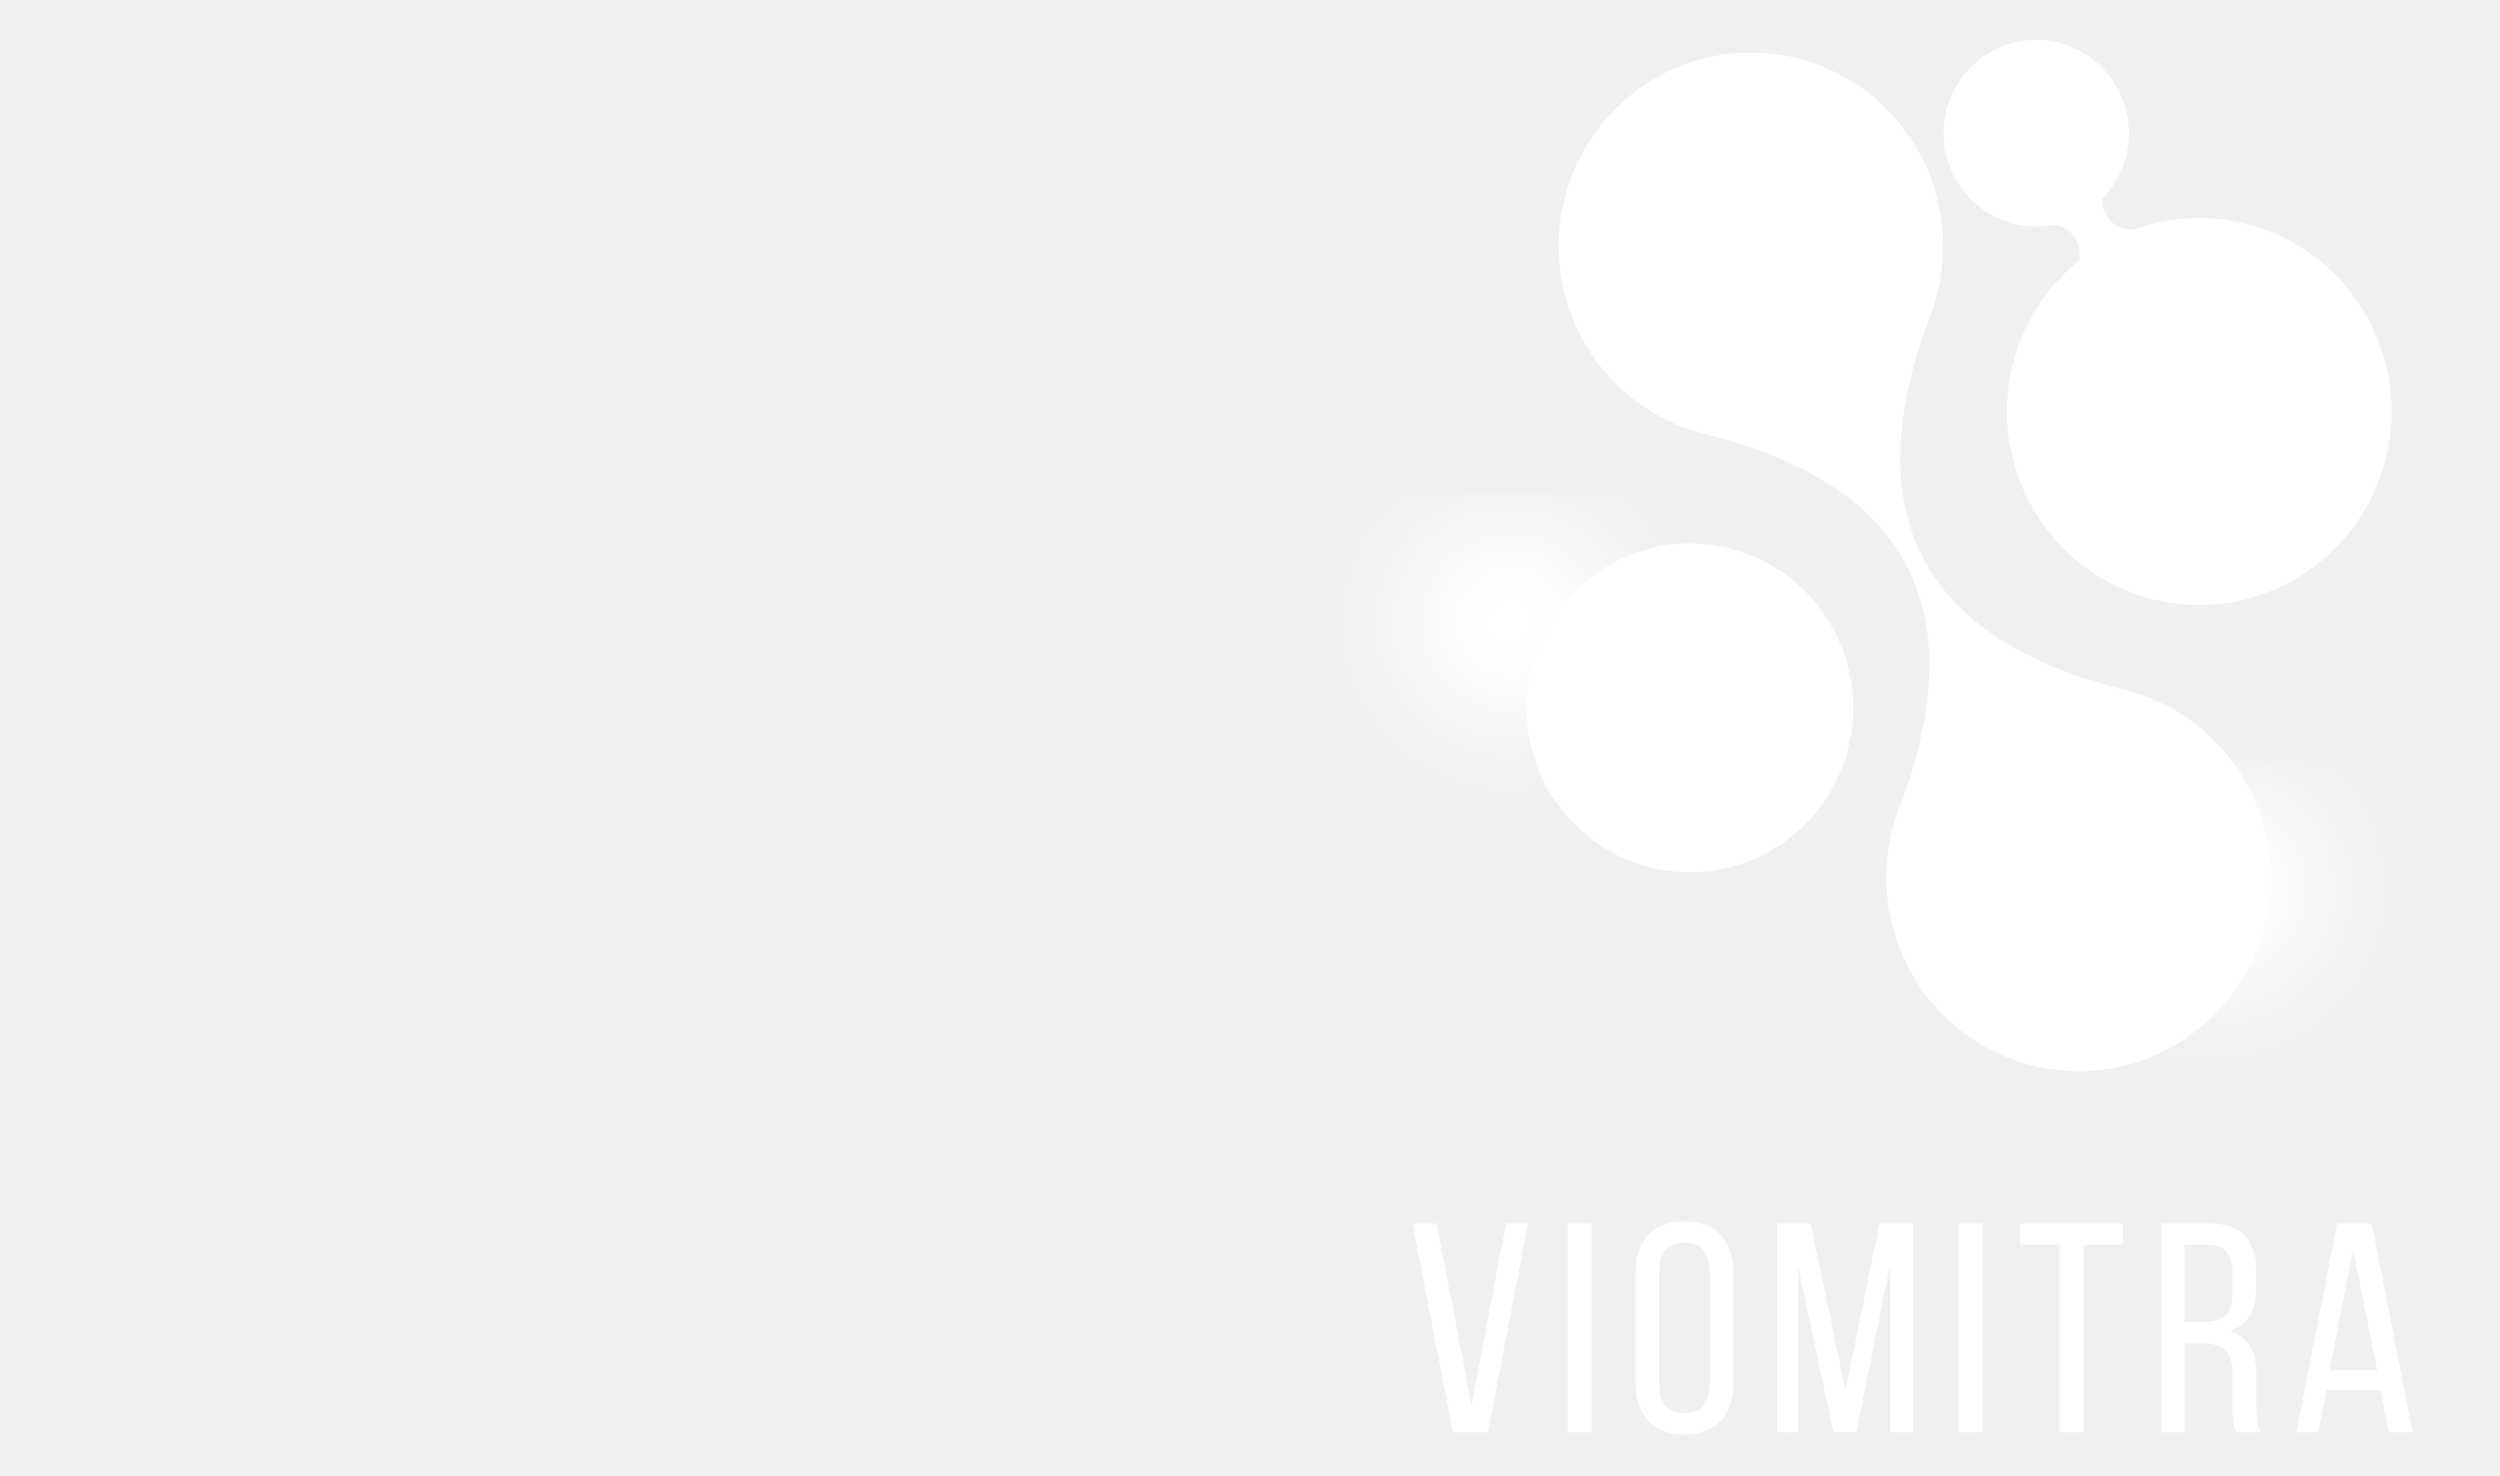
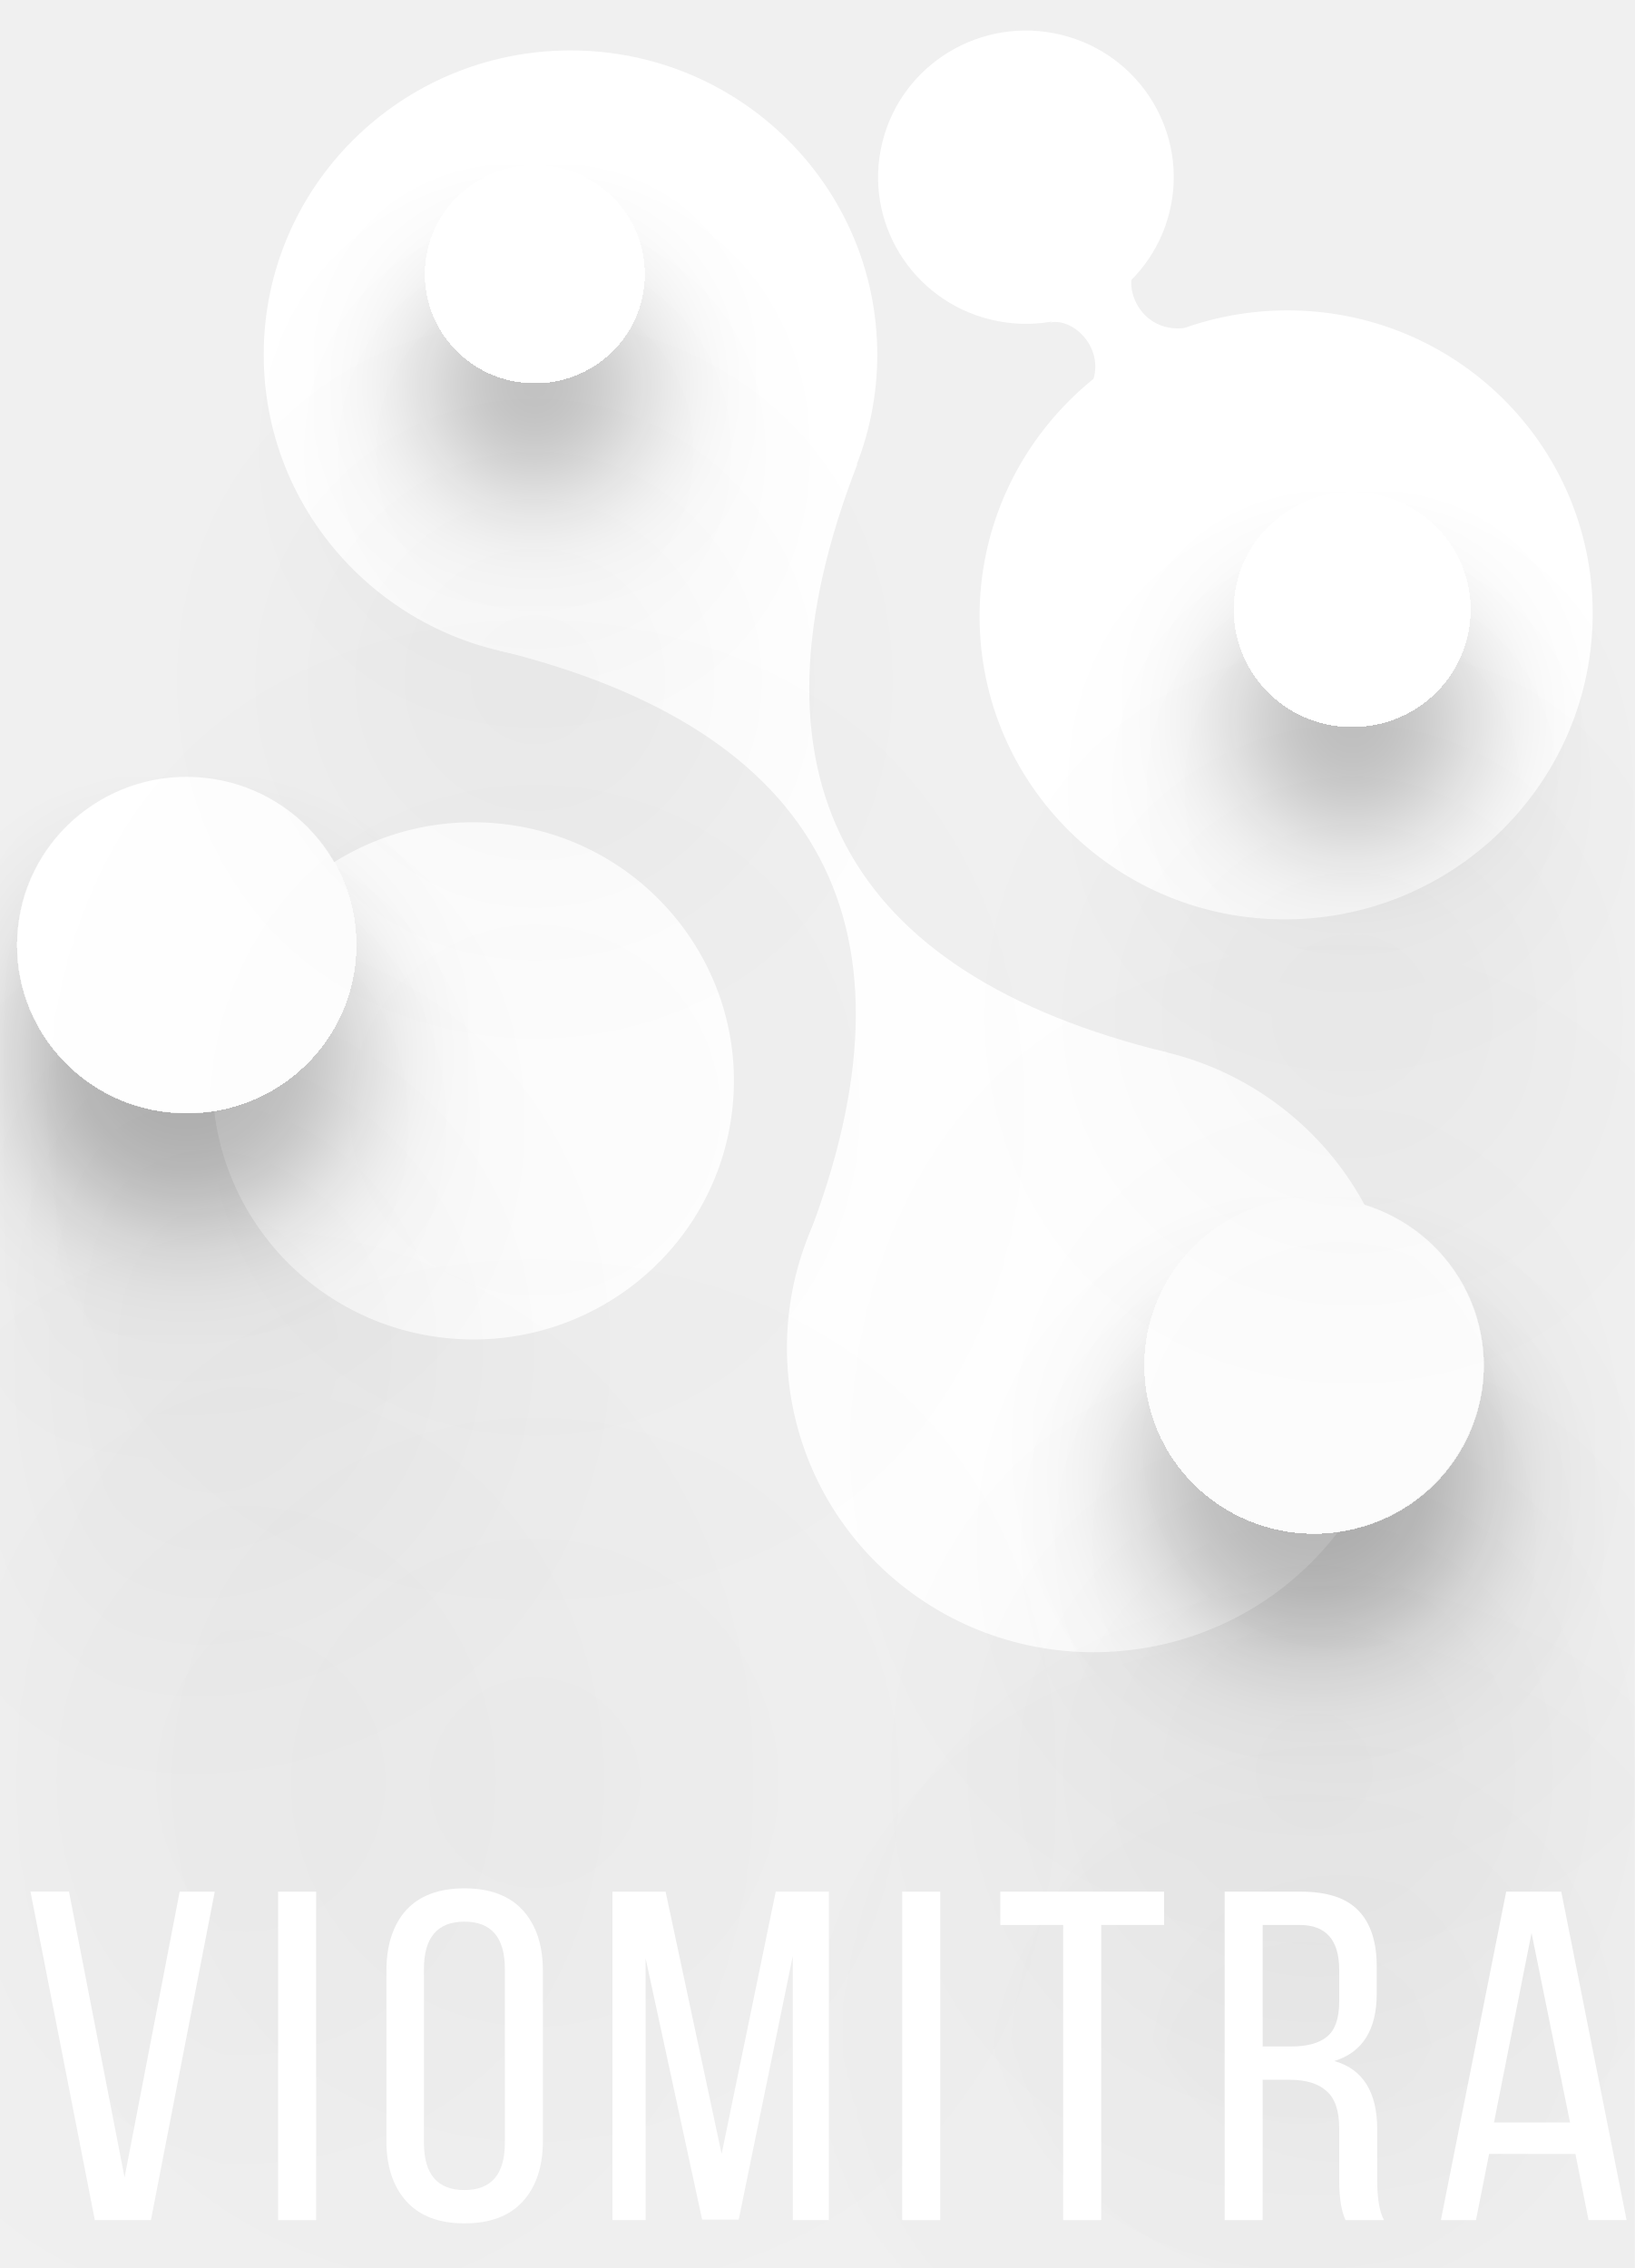
- <svg xmlns="http://www.w3.org/2000/svg" width="122" height="72">
+ <svg xmlns="http://www.w3.org/2000/svg" width="49" height="68" viewBox="0 0 49 68" fill="none">
+   <g clip-path="url(#clip0_2842_8249)">
+     <path d="M38.804 33.515C34.963 30.219 29.155 30.636 25.832 34.447C22.509 38.257 22.93 44.019 26.771 47.315C30.613 50.611 36.42 50.194 39.743 46.383C43.066 42.573 42.646 36.811 38.804 33.515Z" fill="white" />
+     <path d="M29.705 9.583C32.083 10.159 34.48 8.713 35.06 6.354C35.64 3.996 34.183 1.617 31.805 1.042C29.427 0.466 27.03 1.912 26.45 4.271C25.87 6.63 27.327 9.008 29.705 9.583Z" fill="white" />
+     <path d="M29.366 18.504C29.381 23.546 33.508 27.602 38.583 27.565C43.659 27.527 47.761 23.409 47.746 18.367C47.731 13.325 43.604 9.269 38.528 9.306C33.453 9.344 29.35 13.462 29.366 18.504Z" fill="white" />
+     <path d="M6.414 31.581C5.955 35.839 9.061 39.66 13.353 40.116C17.645 40.572 21.497 37.49 21.957 33.233C22.416 28.975 19.31 25.154 15.018 24.698C10.726 24.242 6.874 27.323 6.414 31.581Z" fill="white" />
+     <path d="M17.103 19.758C22.182 19.758 26.299 15.673 26.299 10.635C26.299 5.596 22.182 1.512 17.103 1.512C12.024 1.512 7.906 5.596 7.906 10.635C7.906 15.673 12.024 19.758 17.103 19.758Z" fill="white" />
+     <path fill-rule="evenodd" clip-rule="evenodd" d="M14.922 19.494C24.666 21.873 27.813 27.85 24.212 37.142L34.994 31.556C25.25 29.177 22.104 23.2 25.704 13.908L14.922 19.494Z" fill="white" />
+     <g filter="url(#filter0_dddddd_2842_8249)">
+       <g filter="url(#filter1_d_2842_8249)">
+         <path d="M0.544 27.795C0.245 30.562 2.264 33.046 5.054 33.343C7.844 33.639 10.348 31.636 10.646 28.868C10.945 26.101 8.926 23.617 6.136 23.321C3.346 23.024 0.842 25.027 0.544 27.795Z" fill="white" />
+       </g>
+     </g>
+     <g filter="url(#filter2_dddddd_2842_8249)">
+       <g filter="url(#filter3_d_2842_8249)">
+         <path d="M15.476 11.432C17.265 11.737 18.964 10.546 19.271 8.772C19.579 6.998 18.378 5.312 16.59 5.007C14.801 4.702 13.102 5.893 12.795 7.667C12.488 9.441 13.688 11.127 15.476 11.432Z" fill="white" />
+       </g>
+     </g>
+     <g filter="url(#filter4_dddddd_2842_8249)">
+       <g filter="url(#filter5_d_2842_8249)">
+         <path d="M44.258 39.472C43.444 36.809 40.608 35.304 37.923 36.111C35.237 36.918 33.72 39.732 34.534 42.396C35.348 45.059 38.185 46.564 40.87 45.757C43.555 44.95 45.072 42.136 44.258 39.472Z" fill="white" />
+       </g>
+     </g>
+     <g filter="url(#filter6_dddddd_2842_8249)">
+       <g filter="url(#filter7_d_2842_8249)">
+         <path d="M41.118 14.813C39.19 14.494 37.367 15.786 37.045 17.698C36.724 19.611 38.026 21.42 39.954 21.739C41.882 22.058 43.706 20.766 44.027 18.853C44.349 16.941 43.047 15.132 41.118 14.813Z" fill="white" />
+       </g>
+     </g>
+     <path fill-rule="evenodd" clip-rule="evenodd" d="M31.477 9.671C32.301 9.484 33.533 10.83 32.339 12.107L35.982 9.724C34.328 10.31 33.566 8.656 34.065 7.979L31.477 9.671Z" fill="white" />
+     <path d="M0.914 56.716H2.068L3.734 65.284L5.386 56.716H6.438L4.524 66.564H2.843L0.914 56.716Z" fill="white" />
+     <path d="M8.337 56.716H9.477V66.564H8.337V56.716Z" fill="white" />
+     <path d="M11.584 64.186V59.093C11.584 58.324 11.779 57.719 12.169 57.278C12.568 56.838 13.153 56.617 13.922 56.617C14.692 56.617 15.276 56.838 15.676 57.278C16.075 57.719 16.275 58.324 16.275 59.093V64.186C16.275 64.955 16.075 65.56 15.676 66.001C15.276 66.442 14.692 66.662 13.922 66.662C13.162 66.662 12.583 66.442 12.183 66.001C11.784 65.56 11.584 64.955 11.584 64.186ZM12.709 59.037V64.243C12.709 65.19 13.114 65.663 13.922 65.663C14.731 65.663 15.135 65.19 15.135 64.243V59.037C15.135 58.09 14.731 57.616 13.922 57.616C13.114 57.616 12.709 58.09 12.709 59.037Z" fill="white" />
+     <path d="M23.767 58.643L22.145 66.55H21.049L19.354 58.713V66.564H18.36V56.716H19.953L21.633 64.58L23.255 56.716H24.848V66.564H23.767V58.643Z" fill="white" />
+     <path d="M27.047 56.716H28.186V66.564H27.047V56.716Z" fill="white" />
+     <path d="M33.012 66.564H31.872V57.715H29.987V56.716H34.897V57.715H33.012V66.564Z" fill="white" />
+     <path d="M36.713 56.716H38.992C39.782 56.716 40.356 56.903 40.717 57.278C41.087 57.654 41.272 58.216 41.272 58.967V59.769C41.272 60.857 40.848 61.532 40.001 61.794C40.858 62.038 41.287 62.723 41.287 63.849V65.382C41.287 65.926 41.355 66.32 41.491 66.564H40.337C40.21 66.292 40.147 65.893 40.147 65.368V63.82C40.147 63.286 40.02 62.911 39.767 62.695C39.523 62.47 39.153 62.357 38.656 62.357H37.853V66.564H36.713V56.716ZM37.853 61.358H38.7C39.187 61.358 39.548 61.26 39.782 61.063C40.025 60.866 40.147 60.514 40.147 60.008V59.065C40.147 58.165 39.752 57.715 38.963 57.715H37.853V61.358Z" fill="white" />
+     <path d="M47.228 64.58H44.641L44.247 66.564H43.195L45.153 56.716H46.804L48.762 66.564H47.622L47.228 64.58ZM45.913 57.954L44.787 63.638H47.067L45.913 57.954Z" fill="white" />
+   </g>
  <defs>
-     <filter color-interpolation-filters="sRGB" filterUnits="userSpaceOnUse" height="18.434" width="18.364" y="24.108" x="63.522" id="filter0_d_6395_31460">
-       <feGaussianBlur stdDeviation="2" />
-     </filter>
-     <filter color-interpolation-filters="sRGB" filterUnits="userSpaceOnUse" height="188.044" width="166.704" y="3.838" x="0.016" id="filter1_dddddd_6395_31460">
-       <feGaussianBlur stdDeviation="1.574" />
-       <feGaussianBlur stdDeviation="3.259" />
-       <feGaussianBlur stdDeviation="6.5" />
-       <feGaussianBlur stdDeviation="12.741" />
-       <feGaussianBlur stdDeviation="23.426" />
-       <feGaussianBlur stdDeviation="40" />
-     </filter>
-     <filter color-interpolation-filters="sRGB" filterUnits="userSpaceOnUse" height="14.748" width="14.704" y="5.134" x="76.016" id="filter2_d_6395_31460">
-       <feGaussianBlur stdDeviation="2" />
-     </filter>
-     <filter color-interpolation-filters="sRGB" filterUnits="userSpaceOnUse" height="18.435" width="18.367" y="37.15" x="98.009" id="filter3_d_6395_31460">
-       <feGaussianBlur stdDeviation="2" />
-     </filter>
-     <filter color-interpolation-filters="sRGB" filterUnits="userSpaceOnUse" height="15.269" width="15.222" y="15.282" x="100.726" id="filter4_d_6395_31460">
-       <feGaussianBlur stdDeviation="2" />
-     </filter>
+     <filter id="filter0_dddddd_2842_8249" x="-86.575" y="21.88" width="184.341" height="207.445" filterUnits="userSpaceOnUse" color-interpolation-filters="sRGB">
+       <feFlood flood-opacity="0" result="BackgroundImageFix" />
+       <feColorMatrix in="SourceAlpha" type="matrix" values="0 0 0 0 0 0 0 0 0 0 0 0 0 0 0 0 0 0 127 0" result="hardAlpha" />
+       <feOffset dy="2.016" />
+       <feGaussianBlur stdDeviation="1.714" />
+       <feColorMatrix type="matrix" values="0 0 0 0 0 0 0 0 0 0 0 0 0 0 0 0 0 0 0.017 0" />
+       <feBlend mode="normal" in2="BackgroundImageFix" result="effect1_dropShadow_2842_8249" />
+       <feColorMatrix in="SourceAlpha" type="matrix" values="0 0 0 0 0 0 0 0 0 0 0 0 0 0 0 0 0 0 127 0" result="hardAlpha" />
+       <feOffset dy="8.87" />
+       <feGaussianBlur stdDeviation="3.548" />
+       <feColorMatrix type="matrix" values="0 0 0 0 0 0 0 0 0 0 0 0 0 0 0 0 0 0 0.027 0" />
+       <feBlend mode="normal" in2="effect1_dropShadow_2842_8249" result="effect2_dropShadow_2842_8249" />
+       <feColorMatrix in="SourceAlpha" type="matrix" values="0 0 0 0 0 0 0 0 0 0 0 0 0 0 0 0 0 0 127 0" result="hardAlpha" />
+       <feOffset dy="21.773" />
+       <feGaussianBlur stdDeviation="7.076" />
+       <feColorMatrix type="matrix" values="0 0 0 0 0 0 0 0 0 0 0 0 0 0 0 0 0 0 0.035 0" />
+       <feBlend mode="normal" in2="effect2_dropShadow_2842_8249" result="effect3_dropShadow_2842_8249" />
+       <feColorMatrix in="SourceAlpha" type="matrix" values="0 0 0 0 0 0 0 0 0 0 0 0 0 0 0 0 0 0 127 0" result="hardAlpha" />
+       <feOffset dy="41.932" />
+       <feGaussianBlur stdDeviation="13.87" />
+       <feColorMatrix type="matrix" values="0 0 0 0 0 0 0 0 0 0 0 0 0 0 0 0 0 0 0.043 0" />
+       <feBlend mode="normal" in2="effect3_dropShadow_2842_8249" result="effect4_dropShadow_2842_8249" />
+       <feColorMatrix in="SourceAlpha" type="matrix" values="0 0 0 0 0 0 0 0 0 0 0 0 0 0 0 0 0 0 127 0" result="hardAlpha" />
+       <feOffset dy="70.559" />
+       <feGaussianBlur stdDeviation="25.502" />
+       <feColorMatrix type="matrix" values="0 0 0 0 0 0 0 0 0 0 0 0 0 0 0 0 0 0 0.053 0" />
+       <feBlend mode="normal" in2="effect4_dropShadow_2842_8249" result="effect5_dropShadow_2842_8249" />
+       <feColorMatrix in="SourceAlpha" type="matrix" values="0 0 0 0 0 0 0 0 0 0 0 0 0 0 0 0 0 0 127 0" result="hardAlpha" />
+       <feOffset dy="108.863" />
+       <feGaussianBlur stdDeviation="43.545" />
+       <feColorMatrix type="matrix" values="0 0 0 0 0 0 0 0 0 0 0 0 0 0 0 0 0 0 0.07 0" />
+       <feBlend mode="normal" in2="effect5_dropShadow_2842_8249" result="effect6_dropShadow_2842_8249" />
+       <feBlend mode="normal" in="SourceGraphic" in2="effect6_dropShadow_2842_8249" result="shape" />
+     </filter>
+     <filter id="filter1_d_2842_8249" x="-2.817" y="23.291" width="16.826" height="16.746" filterUnits="userSpaceOnUse" color-interpolation-filters="sRGB">
+       <feFlood flood-opacity="0" result="BackgroundImageFix" />
+       <feColorMatrix in="SourceAlpha" type="matrix" values="0 0 0 0 0 0 0 0 0 0 0 0 0 0 0 0 0 0 127 0" result="hardAlpha" />
+       <feOffset dy="3.333" />
+       <feGaussianBlur stdDeviation="1.667" />
+       <feComposite in2="hardAlpha" operator="out" />
+       <feColorMatrix type="matrix" values="0 0 0 0 0 0 0 0 0 0 0 0 0 0 0 0 0 0 0.25 0" />
+       <feBlend mode="normal" in2="BackgroundImageFix" result="effect1_dropShadow_2842_8249" />
+       <feBlend mode="normal" in="SourceGraphic" in2="effect1_dropShadow_2842_8249" result="shape" />
+     </filter>
+     <filter id="filter2_dddddd_2842_8249" x="-74.344" y="3.548" width="180.755" height="203.884" filterUnits="userSpaceOnUse" color-interpolation-filters="sRGB">
+       <feFlood flood-opacity="0" result="BackgroundImageFix" />
+       <feColorMatrix in="SourceAlpha" type="matrix" values="0 0 0 0 0 0 0 0 0 0 0 0 0 0 0 0 0 0 127 0" result="hardAlpha" />
+       <feOffset dy="2.016" />
+       <feGaussianBlur stdDeviation="1.714" />
+       <feColorMatrix type="matrix" values="0 0 0 0 0 0 0 0 0 0 0 0 0 0 0 0 0 0 0.017 0" />
+       <feBlend mode="normal" in2="BackgroundImageFix" result="effect1_dropShadow_2842_8249" />
+       <feColorMatrix in="SourceAlpha" type="matrix" values="0 0 0 0 0 0 0 0 0 0 0 0 0 0 0 0 0 0 127 0" result="hardAlpha" />
+       <feOffset dy="8.87" />
+       <feGaussianBlur stdDeviation="3.548" />
+       <feColorMatrix type="matrix" values="0 0 0 0 0 0 0 0 0 0 0 0 0 0 0 0 0 0 0.027 0" />
+       <feBlend mode="normal" in2="effect1_dropShadow_2842_8249" result="effect2_dropShadow_2842_8249" />
+       <feColorMatrix in="SourceAlpha" type="matrix" values="0 0 0 0 0 0 0 0 0 0 0 0 0 0 0 0 0 0 127 0" result="hardAlpha" />
+       <feOffset dy="21.773" />
+       <feGaussianBlur stdDeviation="7.076" />
+       <feColorMatrix type="matrix" values="0 0 0 0 0 0 0 0 0 0 0 0 0 0 0 0 0 0 0.035 0" />
+       <feBlend mode="normal" in2="effect2_dropShadow_2842_8249" result="effect3_dropShadow_2842_8249" />
+       <feColorMatrix in="SourceAlpha" type="matrix" values="0 0 0 0 0 0 0 0 0 0 0 0 0 0 0 0 0 0 127 0" result="hardAlpha" />
+       <feOffset dy="41.932" />
+       <feGaussianBlur stdDeviation="13.87" />
+       <feColorMatrix type="matrix" values="0 0 0 0 0 0 0 0 0 0 0 0 0 0 0 0 0 0 0.043 0" />
+       <feBlend mode="normal" in2="effect3_dropShadow_2842_8249" result="effect4_dropShadow_2842_8249" />
+       <feColorMatrix in="SourceAlpha" type="matrix" values="0 0 0 0 0 0 0 0 0 0 0 0 0 0 0 0 0 0 127 0" result="hardAlpha" />
+       <feOffset dy="70.559" />
+       <feGaussianBlur stdDeviation="25.502" />
+       <feColorMatrix type="matrix" values="0 0 0 0 0 0 0 0 0 0 0 0 0 0 0 0 0 0 0.053 0" />
+       <feBlend mode="normal" in2="effect4_dropShadow_2842_8249" result="effect5_dropShadow_2842_8249" />
+       <feColorMatrix in="SourceAlpha" type="matrix" values="0 0 0 0 0 0 0 0 0 0 0 0 0 0 0 0 0 0 127 0" result="hardAlpha" />
+       <feOffset dy="108.863" />
+       <feGaussianBlur stdDeviation="43.545" />
+       <feColorMatrix type="matrix" values="0 0 0 0 0 0 0 0 0 0 0 0 0 0 0 0 0 0 0.07 0" />
+       <feBlend mode="normal" in2="effect5_dropShadow_2842_8249" result="effect6_dropShadow_2842_8249" />
+       <feBlend mode="normal" in="SourceGraphic" in2="effect6_dropShadow_2842_8249" result="shape" />
+     </filter>
+     <filter id="filter3_d_2842_8249" x="9.413" y="4.959" width="13.24" height="13.186" filterUnits="userSpaceOnUse" color-interpolation-filters="sRGB">
+       <feFlood flood-opacity="0" result="BackgroundImageFix" />
+       <feColorMatrix in="SourceAlpha" type="matrix" values="0 0 0 0 0 0 0 0 0 0 0 0 0 0 0 0 0 0 127 0" result="hardAlpha" />
+       <feOffset dy="3.333" />
+       <feGaussianBlur stdDeviation="1.667" />
+       <feComposite in2="hardAlpha" operator="out" />
+       <feColorMatrix type="matrix" values="0 0 0 0 0 0 0 0 0 0 0 0 0 0 0 0 0 0 0.25 0" />
+       <feBlend mode="normal" in2="BackgroundImageFix" result="effect1_dropShadow_2842_8249" />
+       <feBlend mode="normal" in="SourceGraphic" in2="effect1_dropShadow_2842_8249" result="shape" />
+     </filter>
+     <filter id="filter4_dddddd_2842_8249" x="-52.774" y="34.481" width="184.341" height="207.447" filterUnits="userSpaceOnUse" color-interpolation-filters="sRGB">
+       <feFlood flood-opacity="0" result="BackgroundImageFix" />
+       <feColorMatrix in="SourceAlpha" type="matrix" values="0 0 0 0 0 0 0 0 0 0 0 0 0 0 0 0 0 0 127 0" result="hardAlpha" />
+       <feOffset dy="2.016" />
+       <feGaussianBlur stdDeviation="1.714" />
+       <feColorMatrix type="matrix" values="0 0 0 0 0 0 0 0 0 0 0 0 0 0 0 0 0 0 0.017 0" />
+       <feBlend mode="normal" in2="BackgroundImageFix" result="effect1_dropShadow_2842_8249" />
+       <feColorMatrix in="SourceAlpha" type="matrix" values="0 0 0 0 0 0 0 0 0 0 0 0 0 0 0 0 0 0 127 0" result="hardAlpha" />
+       <feOffset dy="8.87" />
+       <feGaussianBlur stdDeviation="3.548" />
+       <feColorMatrix type="matrix" values="0 0 0 0 0 0 0 0 0 0 0 0 0 0 0 0 0 0 0.027 0" />
+       <feBlend mode="normal" in2="effect1_dropShadow_2842_8249" result="effect2_dropShadow_2842_8249" />
+       <feColorMatrix in="SourceAlpha" type="matrix" values="0 0 0 0 0 0 0 0 0 0 0 0 0 0 0 0 0 0 127 0" result="hardAlpha" />
+       <feOffset dy="21.773" />
+       <feGaussianBlur stdDeviation="7.076" />
+       <feColorMatrix type="matrix" values="0 0 0 0 0 0 0 0 0 0 0 0 0 0 0 0 0 0 0.035 0" />
+       <feBlend mode="normal" in2="effect2_dropShadow_2842_8249" result="effect3_dropShadow_2842_8249" />
+       <feColorMatrix in="SourceAlpha" type="matrix" values="0 0 0 0 0 0 0 0 0 0 0 0 0 0 0 0 0 0 127 0" result="hardAlpha" />
+       <feOffset dy="41.932" />
+       <feGaussianBlur stdDeviation="13.87" />
+       <feColorMatrix type="matrix" values="0 0 0 0 0 0 0 0 0 0 0 0 0 0 0 0 0 0 0.043 0" />
+       <feBlend mode="normal" in2="effect3_dropShadow_2842_8249" result="effect4_dropShadow_2842_8249" />
+       <feColorMatrix in="SourceAlpha" type="matrix" values="0 0 0 0 0 0 0 0 0 0 0 0 0 0 0 0 0 0 127 0" result="hardAlpha" />
+       <feOffset dy="70.559" />
+       <feGaussianBlur stdDeviation="25.502" />
+       <feColorMatrix type="matrix" values="0 0 0 0 0 0 0 0 0 0 0 0 0 0 0 0 0 0 0.053 0" />
+       <feBlend mode="normal" in2="effect4_dropShadow_2842_8249" result="effect5_dropShadow_2842_8249" />
+       <feColorMatrix in="SourceAlpha" type="matrix" values="0 0 0 0 0 0 0 0 0 0 0 0 0 0 0 0 0 0 127 0" result="hardAlpha" />
+       <feOffset dy="108.863" />
+       <feGaussianBlur stdDeviation="43.545" />
+       <feColorMatrix type="matrix" values="0 0 0 0 0 0 0 0 0 0 0 0 0 0 0 0 0 0 0.07 0" />
+       <feBlend mode="normal" in2="effect5_dropShadow_2842_8249" result="effect6_dropShadow_2842_8249" />
+       <feBlend mode="normal" in="SourceGraphic" in2="effect6_dropShadow_2842_8249" result="shape" />
+     </filter>
+     <filter id="filter5_d_2842_8249" x="30.983" y="35.893" width="16.826" height="16.748" filterUnits="userSpaceOnUse" color-interpolation-filters="sRGB">
+       <feFlood flood-opacity="0" result="BackgroundImageFix" />
+       <feColorMatrix in="SourceAlpha" type="matrix" values="0 0 0 0 0 0 0 0 0 0 0 0 0 0 0 0 0 0 127 0" result="hardAlpha" />
+       <feOffset dy="3.333" />
+       <feGaussianBlur stdDeviation="1.667" />
+       <feComposite in2="hardAlpha" operator="out" />
+       <feColorMatrix type="matrix" values="0 0 0 0 0 0 0 0 0 0 0 0 0 0 0 0 0 0 0.25 0" />
+       <feBlend mode="normal" in2="BackgroundImageFix" result="effect1_dropShadow_2842_8249" />
+       <feBlend mode="normal" in="SourceGraphic" in2="effect1_dropShadow_2842_8249" result="shape" />
+     </filter>
+     <filter id="filter6_dddddd_2842_8249" x="-50.094" y="13.352" width="181.259" height="204.388" filterUnits="userSpaceOnUse" color-interpolation-filters="sRGB">
+       <feFlood flood-opacity="0" result="BackgroundImageFix" />
+       <feColorMatrix in="SourceAlpha" type="matrix" values="0 0 0 0 0 0 0 0 0 0 0 0 0 0 0 0 0 0 127 0" result="hardAlpha" />
+       <feOffset dy="2.016" />
+       <feGaussianBlur stdDeviation="1.714" />
+       <feColorMatrix type="matrix" values="0 0 0 0 0 0 0 0 0 0 0 0 0 0 0 0 0 0 0.017 0" />
+       <feBlend mode="normal" in2="BackgroundImageFix" result="effect1_dropShadow_2842_8249" />
+       <feColorMatrix in="SourceAlpha" type="matrix" values="0 0 0 0 0 0 0 0 0 0 0 0 0 0 0 0 0 0 127 0" result="hardAlpha" />
+       <feOffset dy="8.87" />
+       <feGaussianBlur stdDeviation="3.548" />
+       <feColorMatrix type="matrix" values="0 0 0 0 0 0 0 0 0 0 0 0 0 0 0 0 0 0 0.027 0" />
+       <feBlend mode="normal" in2="effect1_dropShadow_2842_8249" result="effect2_dropShadow_2842_8249" />
+       <feColorMatrix in="SourceAlpha" type="matrix" values="0 0 0 0 0 0 0 0 0 0 0 0 0 0 0 0 0 0 127 0" result="hardAlpha" />
+       <feOffset dy="21.773" />
+       <feGaussianBlur stdDeviation="7.076" />
+       <feColorMatrix type="matrix" values="0 0 0 0 0 0 0 0 0 0 0 0 0 0 0 0 0 0 0.035 0" />
+       <feBlend mode="normal" in2="effect2_dropShadow_2842_8249" result="effect3_dropShadow_2842_8249" />
+       <feColorMatrix in="SourceAlpha" type="matrix" values="0 0 0 0 0 0 0 0 0 0 0 0 0 0 0 0 0 0 127 0" result="hardAlpha" />
+       <feOffset dy="41.932" />
+       <feGaussianBlur stdDeviation="13.87" />
+       <feColorMatrix type="matrix" values="0 0 0 0 0 0 0 0 0 0 0 0 0 0 0 0 0 0 0.043 0" />
+       <feBlend mode="normal" in2="effect3_dropShadow_2842_8249" result="effect4_dropShadow_2842_8249" />
+       <feColorMatrix in="SourceAlpha" type="matrix" values="0 0 0 0 0 0 0 0 0 0 0 0 0 0 0 0 0 0 127 0" result="hardAlpha" />
+       <feOffset dy="70.559" />
+       <feGaussianBlur stdDeviation="25.502" />
+       <feColorMatrix type="matrix" values="0 0 0 0 0 0 0 0 0 0 0 0 0 0 0 0 0 0 0.053 0" />
+       <feBlend mode="normal" in2="effect4_dropShadow_2842_8249" result="effect5_dropShadow_2842_8249" />
+       <feColorMatrix in="SourceAlpha" type="matrix" values="0 0 0 0 0 0 0 0 0 0 0 0 0 0 0 0 0 0 127 0" result="hardAlpha" />
+       <feOffset dy="108.863" />
+       <feGaussianBlur stdDeviation="43.545" />
+       <feColorMatrix type="matrix" values="0 0 0 0 0 0 0 0 0 0 0 0 0 0 0 0 0 0 0.07 0" />
+       <feBlend mode="normal" in2="effect5_dropShadow_2842_8249" result="effect6_dropShadow_2842_8249" />
+       <feBlend mode="normal" in="SourceGraphic" in2="effect6_dropShadow_2842_8249" result="shape" />
+     </filter>
+     <filter id="filter7_d_2842_8249" x="33.663" y="14.764" width="13.744" height="13.69" filterUnits="userSpaceOnUse" color-interpolation-filters="sRGB">
+       <feFlood flood-opacity="0" result="BackgroundImageFix" />
+       <feColorMatrix in="SourceAlpha" type="matrix" values="0 0 0 0 0 0 0 0 0 0 0 0 0 0 0 0 0 0 127 0" result="hardAlpha" />
+       <feOffset dy="3.333" />
+       <feGaussianBlur stdDeviation="1.667" />
+       <feComposite in2="hardAlpha" operator="out" />
+       <feColorMatrix type="matrix" values="0 0 0 0 0 0 0 0 0 0 0 0 0 0 0 0 0 0 0.25 0" />
+       <feBlend mode="normal" in2="BackgroundImageFix" result="effect1_dropShadow_2842_8249" />
+       <feBlend mode="normal" in="SourceGraphic" in2="effect1_dropShadow_2842_8249" result="shape" />
+     </filter>
+     <clipPath id="clip0_2842_8249">
+       <rect width="49" height="68" fill="white" />
+     </clipPath>
  </defs>
-   <g>
-     <rect fill="none" id="canvas_background" height="74" width="124" y="-1" x="-1" />
-   </g>
-   <g>
-     <path id="svg_1" fill="white" d="m107.573,35.69c-3.919,-3.412 -9.843,-2.98 -13.232,0.964c-3.389,3.944 -2.961,9.908 0.958,13.319c3.918,3.412 9.842,2.98 13.232,-0.964c3.389,-3.944 2.96,-9.908 -0.958,-13.319z" />
-     <path id="svg_2" fill="white" d="m98.297,10.919c2.425,0.596 4.871,-0.901 5.463,-3.342c0.591,-2.441 -0.895,-4.903 -3.321,-5.499c-2.425,-0.596 -4.871,0.901 -5.463,3.342c-0.592,2.441 0.895,4.903 3.32,5.499z" />
-     <path id="svg_3" fill="white" d="m98.336,17.374c-1.485,4.996 1.334,10.258 6.297,11.754c4.964,1.495 10.191,-1.343 11.677,-6.339c1.485,-4.996 -1.335,-10.259 -6.298,-11.754c-4.963,-1.495 -10.191,1.343 -11.676,6.339z" />
-     <path id="svg_4" fill="white" d="m74.537,33.688c-0.469,4.407 2.7,8.362 7.078,8.834c4.378,0.472 8.307,-2.718 8.776,-7.125c0.469,-4.407 -2.7,-8.362 -7.078,-8.834c-4.378,-0.472 -8.307,2.718 -8.776,7.125z" />
-     <path id="svg_5" fill="white" d="m85.444,21.45c5.181,0 9.381,-4.228 9.381,-9.443c0,-5.215 -4.2,-9.443 -9.381,-9.443c-5.181,0 -9.381,4.228 -9.381,9.443c0,5.215 4.2,9.443 9.381,9.443z" />
-     <path id="svg_6" fill="white" d="m83.206,21.177c9.939,2.462 13.149,8.649 9.476,18.267l10.998,-5.781c-9.939,-2.462 -13.149,-8.649 -9.476,-18.267l-10.998,5.781z" clip-rule="evenodd" fill-rule="evenodd" />
-     <g id="svg_7" filter="url(#filter0_d_6395_31460)">
-       <path id="svg_8" fill="white" d="m68.551,29.77c-0.305,2.865 1.755,5.435 4.601,5.742c2.846,0.307 5.4,-1.767 5.704,-4.631c0.305,-2.865 -1.755,-5.435 -4.601,-5.742c-2.846,-0.307 -5.4,1.767 -5.704,4.631z" />
-     </g>
-     <g id="svg_9" filter="url(#filter1_dddddd_6395_31460)">
-       <g id="svg_10" filter="url(#filter2_d_6395_31460)">
-         <path id="svg_11" fill="white" d="m83.8,12.833c1.824,0.316 3.557,-0.917 3.871,-2.753c0.314,-1.836 -0.911,-3.581 -2.735,-3.896c-1.824,-0.316 -3.557,0.917 -3.871,2.753c-0.314,1.836 0.911,3.581 2.735,3.896z" />
-       </g>
-     </g>
-     <g id="svg_12" filter="url(#filter3_d_6395_31460)">
-       <path id="svg_13" fill="white" d="m113.152,41.855c-0.83,-2.757 -3.724,-4.315 -6.463,-3.479c-2.738,0.836 -4.286,3.748 -3.456,6.505c0.83,2.757 3.724,4.315 6.463,3.479c2.738,-0.836 4.286,-3.748 3.456,-6.505z" />
-     </g>
-     <g id="svg_14" filter="url(#filter4_d_6395_31460)">
-       <path id="svg_15" fill="white" d="m109.93,16.332c-1.966,-0.33 -3.827,1.007 -4.154,2.987c-0.328,1.98 1,3.852 2.967,4.182c1.966,0.33 3.827,-1.007 4.154,-2.987c0.328,-1.98 -1,-3.852 -2.967,-4.182z" />
-     </g>
-     <path id="svg_16" fill="white" d="m100.096,11.012c0.841,-0.194 2.098,1.2 0.879,2.521l3.716,-2.466c-1.686,0.607 -2.464,-1.105 -1.955,-1.807l-2.64,1.752z" clip-rule="evenodd" fill-rule="evenodd" />
-     <path id="svg_17" fill="white" d="m68.932,59.705l1.178,0l1.699,8.868l1.684,-8.868l1.073,0l-1.953,10.193l-1.714,0l-1.968,-10.193z" />
-     <path id="svg_18" fill="white" d="m76.503,59.705l1.163,0l0,10.193l-1.163,0l0,-10.193z" />
-     <path id="svg_19" fill="white" d="m79.815,67.437l0,-5.271c0,-0.796 0.199,-1.422 0.596,-1.879c0.407,-0.456 1.004,-0.684 1.789,-0.684c0.785,0 1.381,0.228 1.789,0.684c0.407,0.456 0.611,1.082 0.611,1.879l0,5.271c0,0.796 -0.204,1.422 -0.611,1.879c-0.407,0.456 -1.004,0.684 -1.789,0.684c-0.775,0 -1.366,-0.228 -1.774,-0.684c-0.407,-0.456 -0.611,-1.082 -0.611,-1.879zm1.148,-5.33l0,5.388c0,0.981 0.412,1.471 1.237,1.471c0.825,0 1.237,-0.49 1.237,-1.471l0,-5.388c0,-0.981 -0.412,-1.471 -1.237,-1.471c-0.825,0 -1.237,0.49 -1.237,1.471z" />
-     <path id="svg_20" fill="white" d="m92.242,61.7l-1.655,8.184l-1.118,0l-1.729,-8.111l0,8.126l-1.014,0l0,-10.193l1.625,0l1.714,8.14l1.655,-8.14l1.625,0l0,10.193l-1.103,0l0,-8.198z" />
-     <path id="svg_21" fill="white" d="m95.587,59.705l1.163,0l0,10.193l-1.163,0l0,-10.193z" />
-     <path id="svg_22" fill="white" d="m101.672,69.898l-1.163,0l0,-9.159l-1.923,0l0,-1.034l5.009,0l0,1.034l-1.923,0l0,9.159z" />
-     <path id="svg_23" fill="white" d="m105.447,59.705l2.325,0c0.805,0 1.392,0.194 1.759,0.583c0.378,0.388 0.567,0.971 0.567,1.747l0,0.83c0,1.126 -0.433,1.825 -1.297,2.097c0.874,0.252 1.312,0.961 1.312,2.126l0,1.587c0,0.563 0.069,0.971 0.208,1.223l-1.177,0c-0.13,-0.281 -0.194,-0.694 -0.194,-1.238l0,-1.602c0,-0.553 -0.129,-0.942 -0.388,-1.165c-0.248,-0.233 -0.626,-0.349 -1.132,-0.349l-0.82,0l0,4.354l-1.163,0l0,-10.193zm1.163,4.806l0.864,0c0.497,0 0.865,-0.102 1.103,-0.306c0.249,-0.204 0.373,-0.568 0.373,-1.092l0,-0.976c0,-0.932 -0.403,-1.398 -1.207,-1.398l-1.133,0l0,3.772z" />
-     <path id="svg_24" fill="white" d="m116.172,67.845l-2.638,0l-0.402,2.053l-1.073,0l1.997,-10.193l1.684,0l1.998,10.193l-1.163,0l-0.403,-2.053zm-1.341,-6.859l-1.148,5.883l2.326,0l-1.178,-5.883z" />
-   </g>
</svg>
